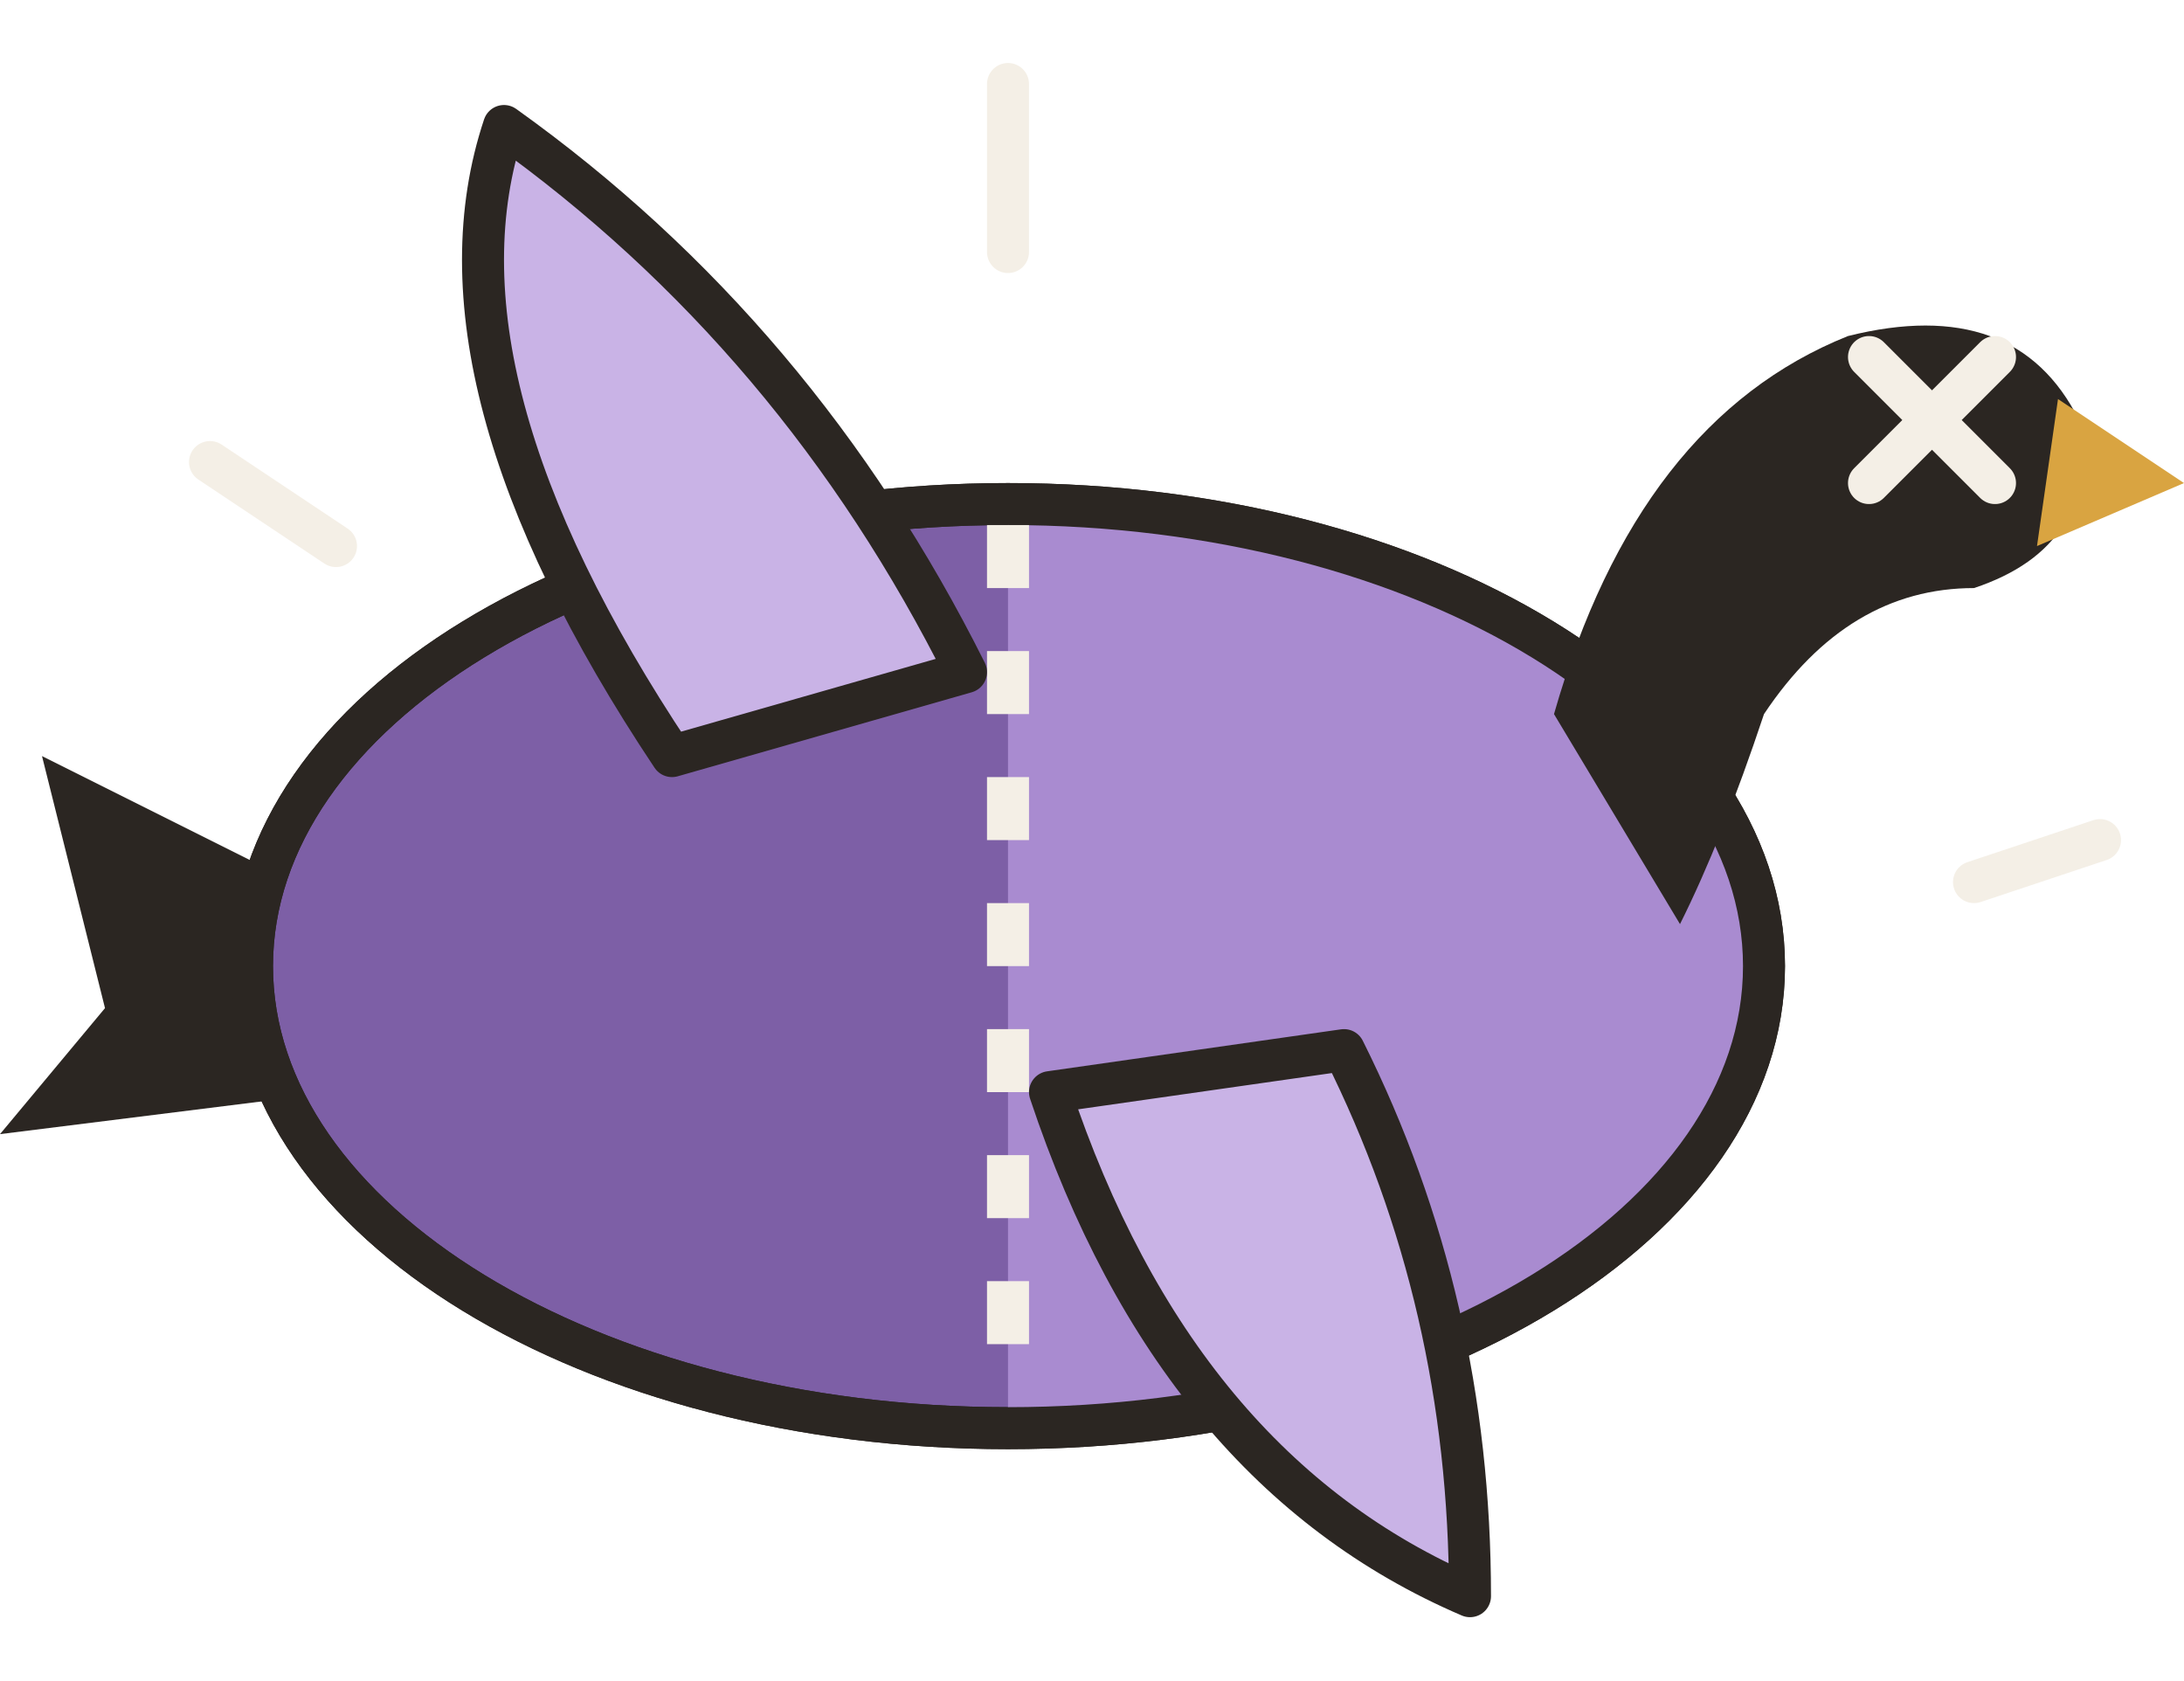
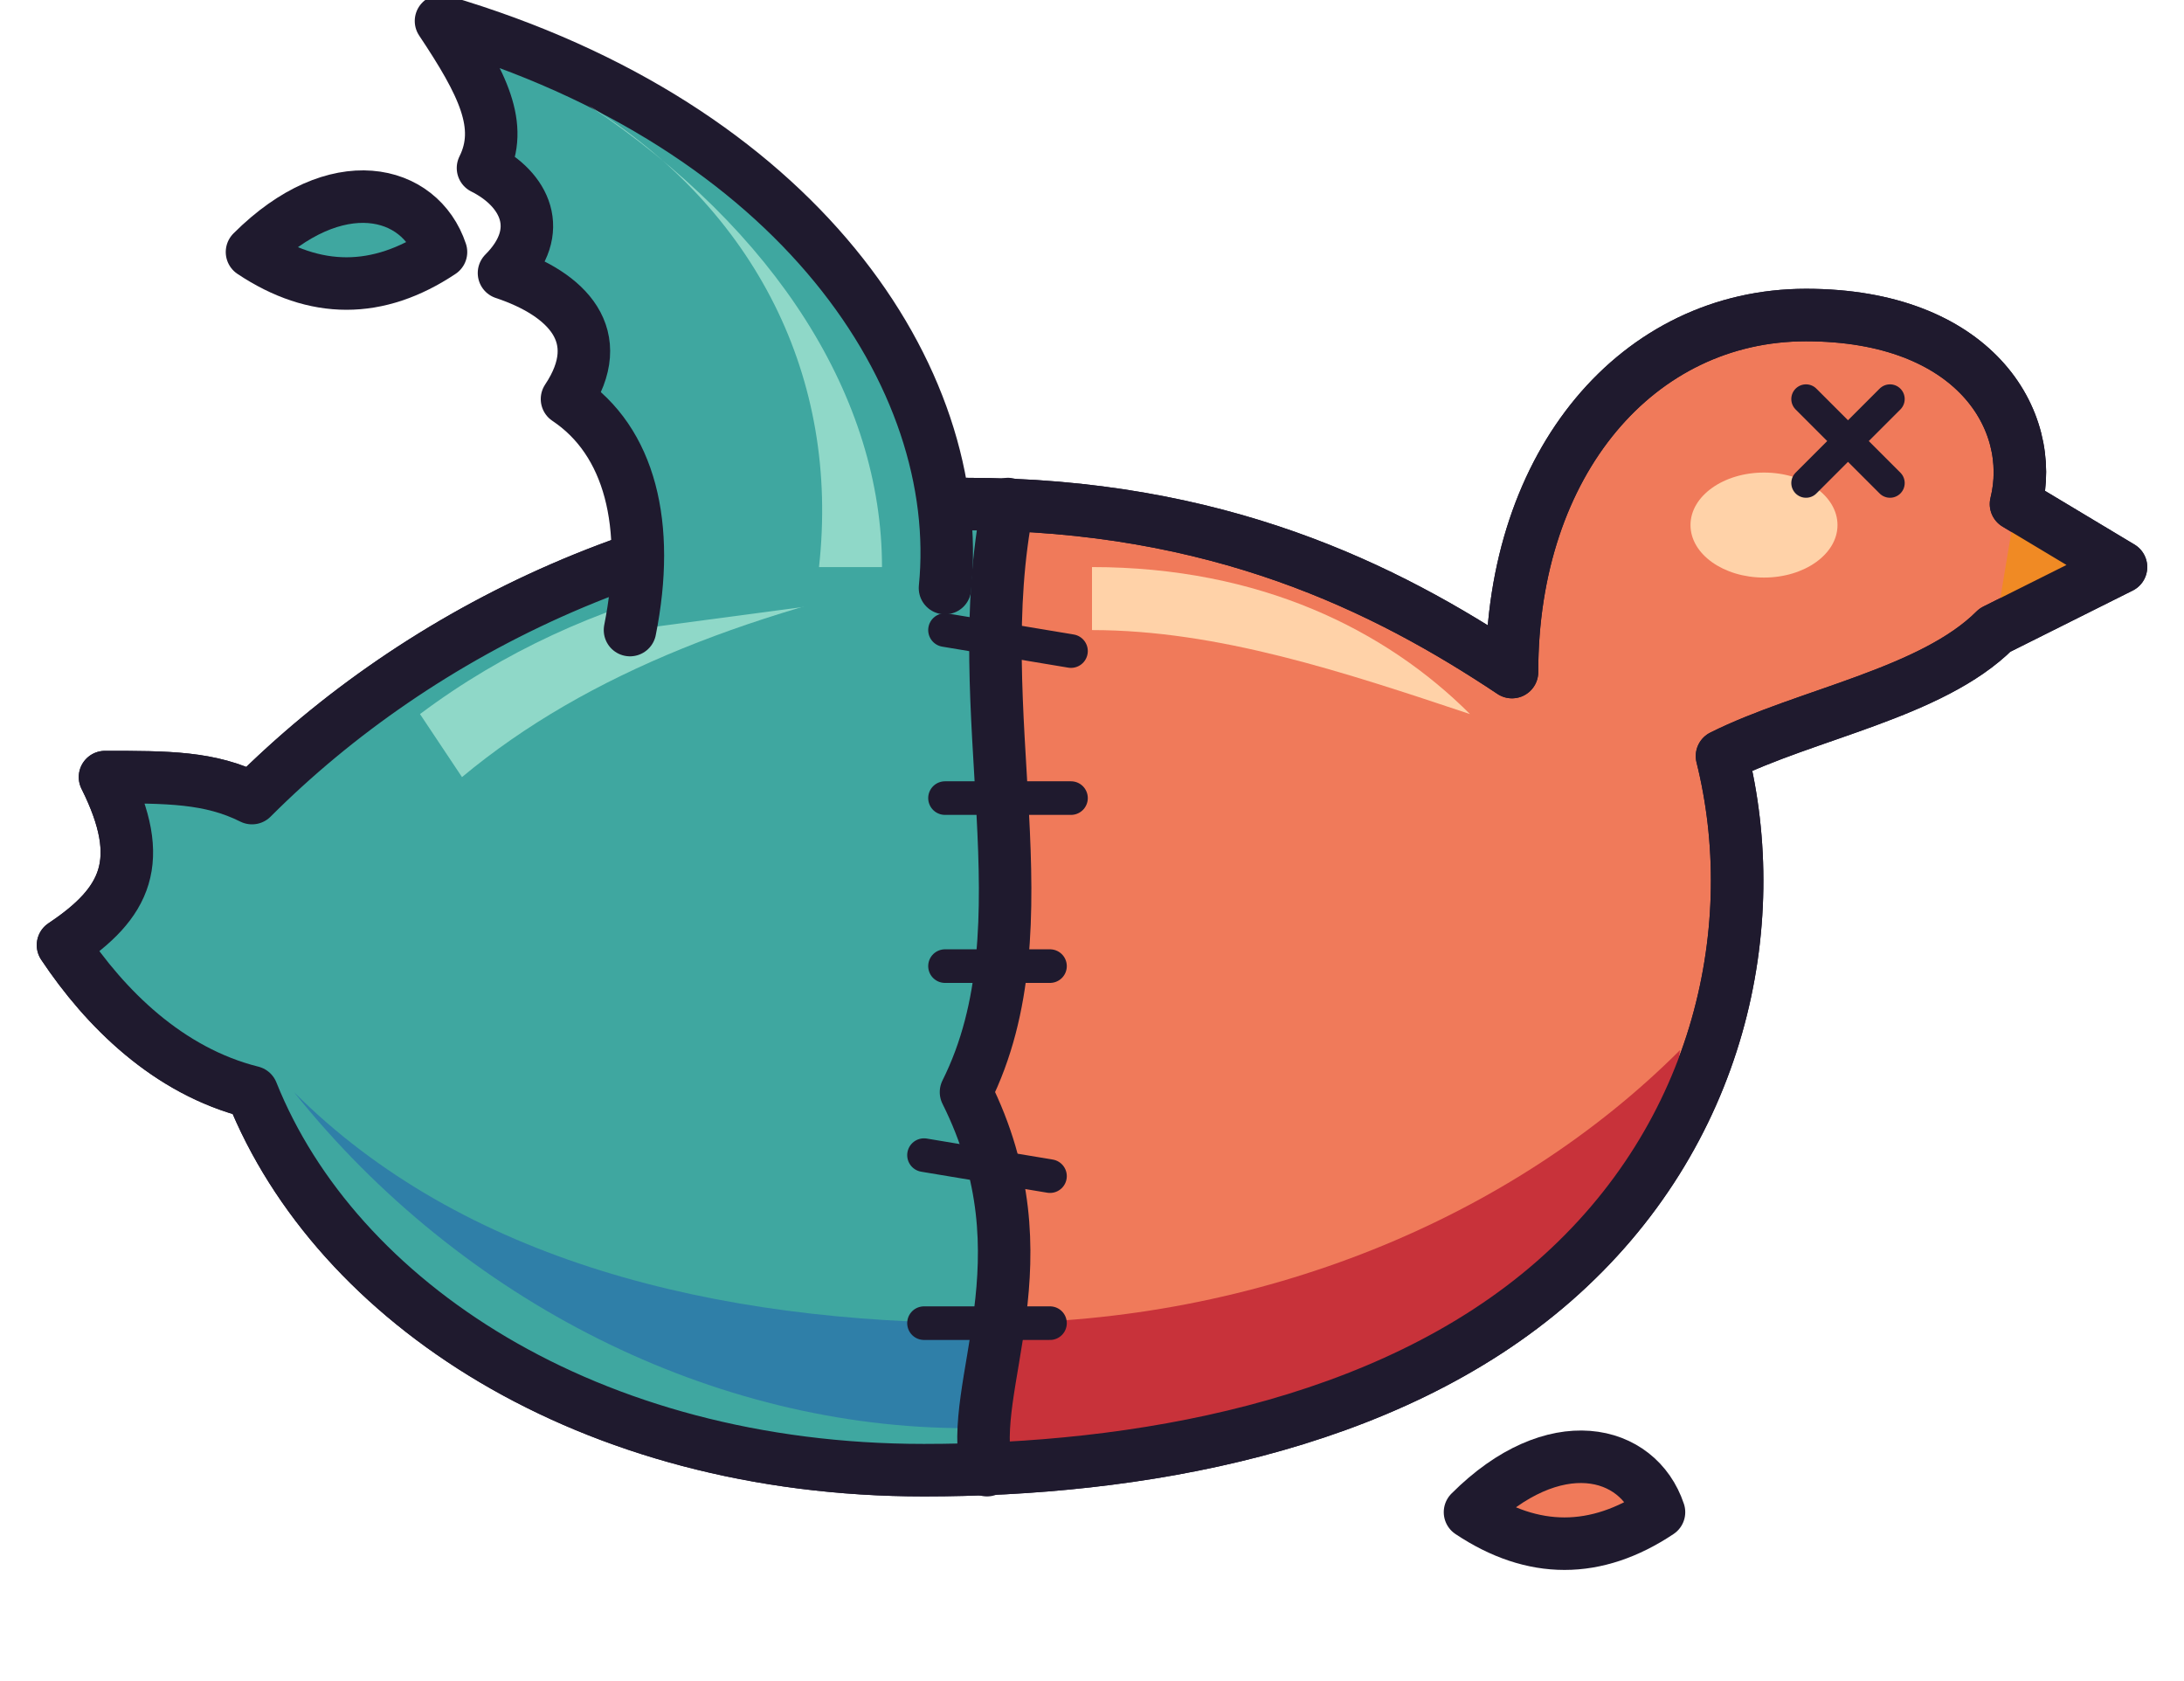
<svg xmlns="http://www.w3.org/2000/svg" width="104" height="80" viewBox="0 0 104 80">
-   <path d="M14 42 L2 36 L5 48 L0 54 L16 52 Z" fill="#2b2622" />
-   <ellipse cx="48" cy="46" rx="36" ry="22" fill="#7d5fa6" stroke="#2b2622" stroke-width="2" stroke-linejoin="round" />
-   <path d="M48 24 Q84 26 84 46 Q84 66 48 68 Z" fill="#a98bd0" />
-   <ellipse cx="48" cy="46" rx="36" ry="22" fill="none" stroke="#2b2622" stroke-width="2" stroke-linejoin="round" />
-   <path d="M48 25 L48 67" stroke="#f4efe6" stroke-width="2" stroke-dasharray="3 3" />
-   <path d="M74 34 Q78 20 88 16 Q96 14 99 20 Q100 26 94 28 Q88 28 84 34 Q82 40 80 44 Z" fill="#2b2622" />
-   <path d="M98 19 L104 23 L97 26 Z" fill="#d9a441" />
-   <path d="M89 17 L95 23 M95 17 L89 23" stroke="#f4efe6" stroke-width="2" stroke-linecap="round" />
-   <path d="M32 36 Q20 18 24 6 Q38 16 46 32 Z" fill="#c9b3e6" stroke="#2b2622" stroke-width="2" stroke-linejoin="round" />
-   <path d="M50 52 Q56 70 70 76 Q70 62 64 50 Z" fill="#c9b3e6" stroke="#2b2622" stroke-width="2" stroke-linejoin="round" />
-   <path d="M48 4 L48 12 M10 22 L16 26 M100 40 L94 42" stroke="#f4efe6" stroke-width="2" stroke-linecap="round" />
+   <path d="M12 38 C20 30 32 24 46 24 C58 24 66 28 72 32 C72 22 78 15 86 15 C94 15 97 20 96 24 L101 27 L95 30 C92 33 86 34 82 36 C84 44 82 54 74 61 C66 68 54 70 44 70 C28 70 16 62 12 52 C8 51 5 48 3 45 C6 43 7 41 5 37 C8 37 10 37 12 38 Z" fill="#f07a5a" stroke="#1f1a2e" stroke-width="2.5" stroke-linejoin="round" stroke-linecap="round" />
+   <path d="M12 38 C20 30 32 24 46 24 L48 24 C46 34 50 44 46 52 C50 60 46 66 47 70 L44 70 C28 70 16 62 12 52 C8 51 5 48 3 45 C6 43 7 41 5 37 C8 37 10 37 12 38 Z" fill="#3fa7a0" />
+   <path d="M14 52 C22 62 34 68 46 68 C46 66 47 65 47 63 C34 63 22 60 14 52 Z" fill="#2f7fa8" />
+   <path d="M47 63 C60 63 72 58 80 50 C79 58 72 65 62 68 C56 69 51 70 47 70 Z" fill="#c8323a" />
+   <path d="M20 34 C28 28 38 26 46 27 C36 29 28 32 22 37 Z" fill="#8fd8c8" />
+   <path d="M52 27 C60 27 66 30 70 34 C64 32 58 30 52 30 Z" fill="#ffd2a8" />
+   <ellipse cx="84" cy="25" rx="3.5" ry="2.5" fill="#ffd2a8" />
+   <path d="M96 24 L101 27 L95 30 Z" fill="#f08a24" />
+   <path d="M48 24 C46 34 50 44 46 52 C50 60 46 66 47 70" fill="none" stroke="#1f1a2e" stroke-width="2.5" stroke-linejoin="round" stroke-linecap="round" />
+   <path d="M45 30 L51 31 M45 38 L51 38 M45 46 L50 46 M44 55 L50 56 M44 63 L50 63" fill="none" stroke="#1f1a2e" stroke-width="1.6" stroke-linecap="round" />
+   <path d="M12 38 C20 30 32 24 46 24 C58 24 66 28 72 32 C72 22 78 15 86 15 C94 15 97 20 96 24 L101 27 L95 30 C92 33 86 34 82 36 C84 44 82 54 74 61 C66 68 54 70 44 70 C28 70 16 62 12 52 C8 51 5 48 3 45 C6 43 7 41 5 37 C8 37 10 37 12 38 Z" fill="none" stroke="#1f1a2e" stroke-width="2.5" stroke-linejoin="round" stroke-linecap="round" />
+   <path d="M86 19 L90 23 M90 19 L86 23" fill="none" stroke="#1f1a2e" stroke-width="1.4" stroke-linecap="round" />
+   <path d="M30 30 C31 25 30 21 27 19 C29 16 27 14 24 13 C26 11 25 9 23 8 C24 6 23 4 21 1 C38 6 46 18 45 28" fill="#3fa7a0" stroke="#1f1a2e" stroke-width="2.5" stroke-linejoin="round" stroke-linecap="round" />
+   <path d="M42 27 C42 19 37 11 28 5 C36 10 40 18 39 27 Z" fill="#8fd8c8" />
+   <path d="M12 12 C16 8 20 9 21 12 C18 14 15 14 12 12 Z" fill="#3fa7a0" stroke="#1f1a2e" stroke-width="2.5" stroke-linejoin="round" stroke-linecap="round" />
+   <path d="M70 72 C74 68 78 69 79 72 C76 74 73 74 70 72 Z" fill="#f07a5a" stroke="#1f1a2e" stroke-width="2.5" stroke-linejoin="round" stroke-linecap="round" />
</svg>
